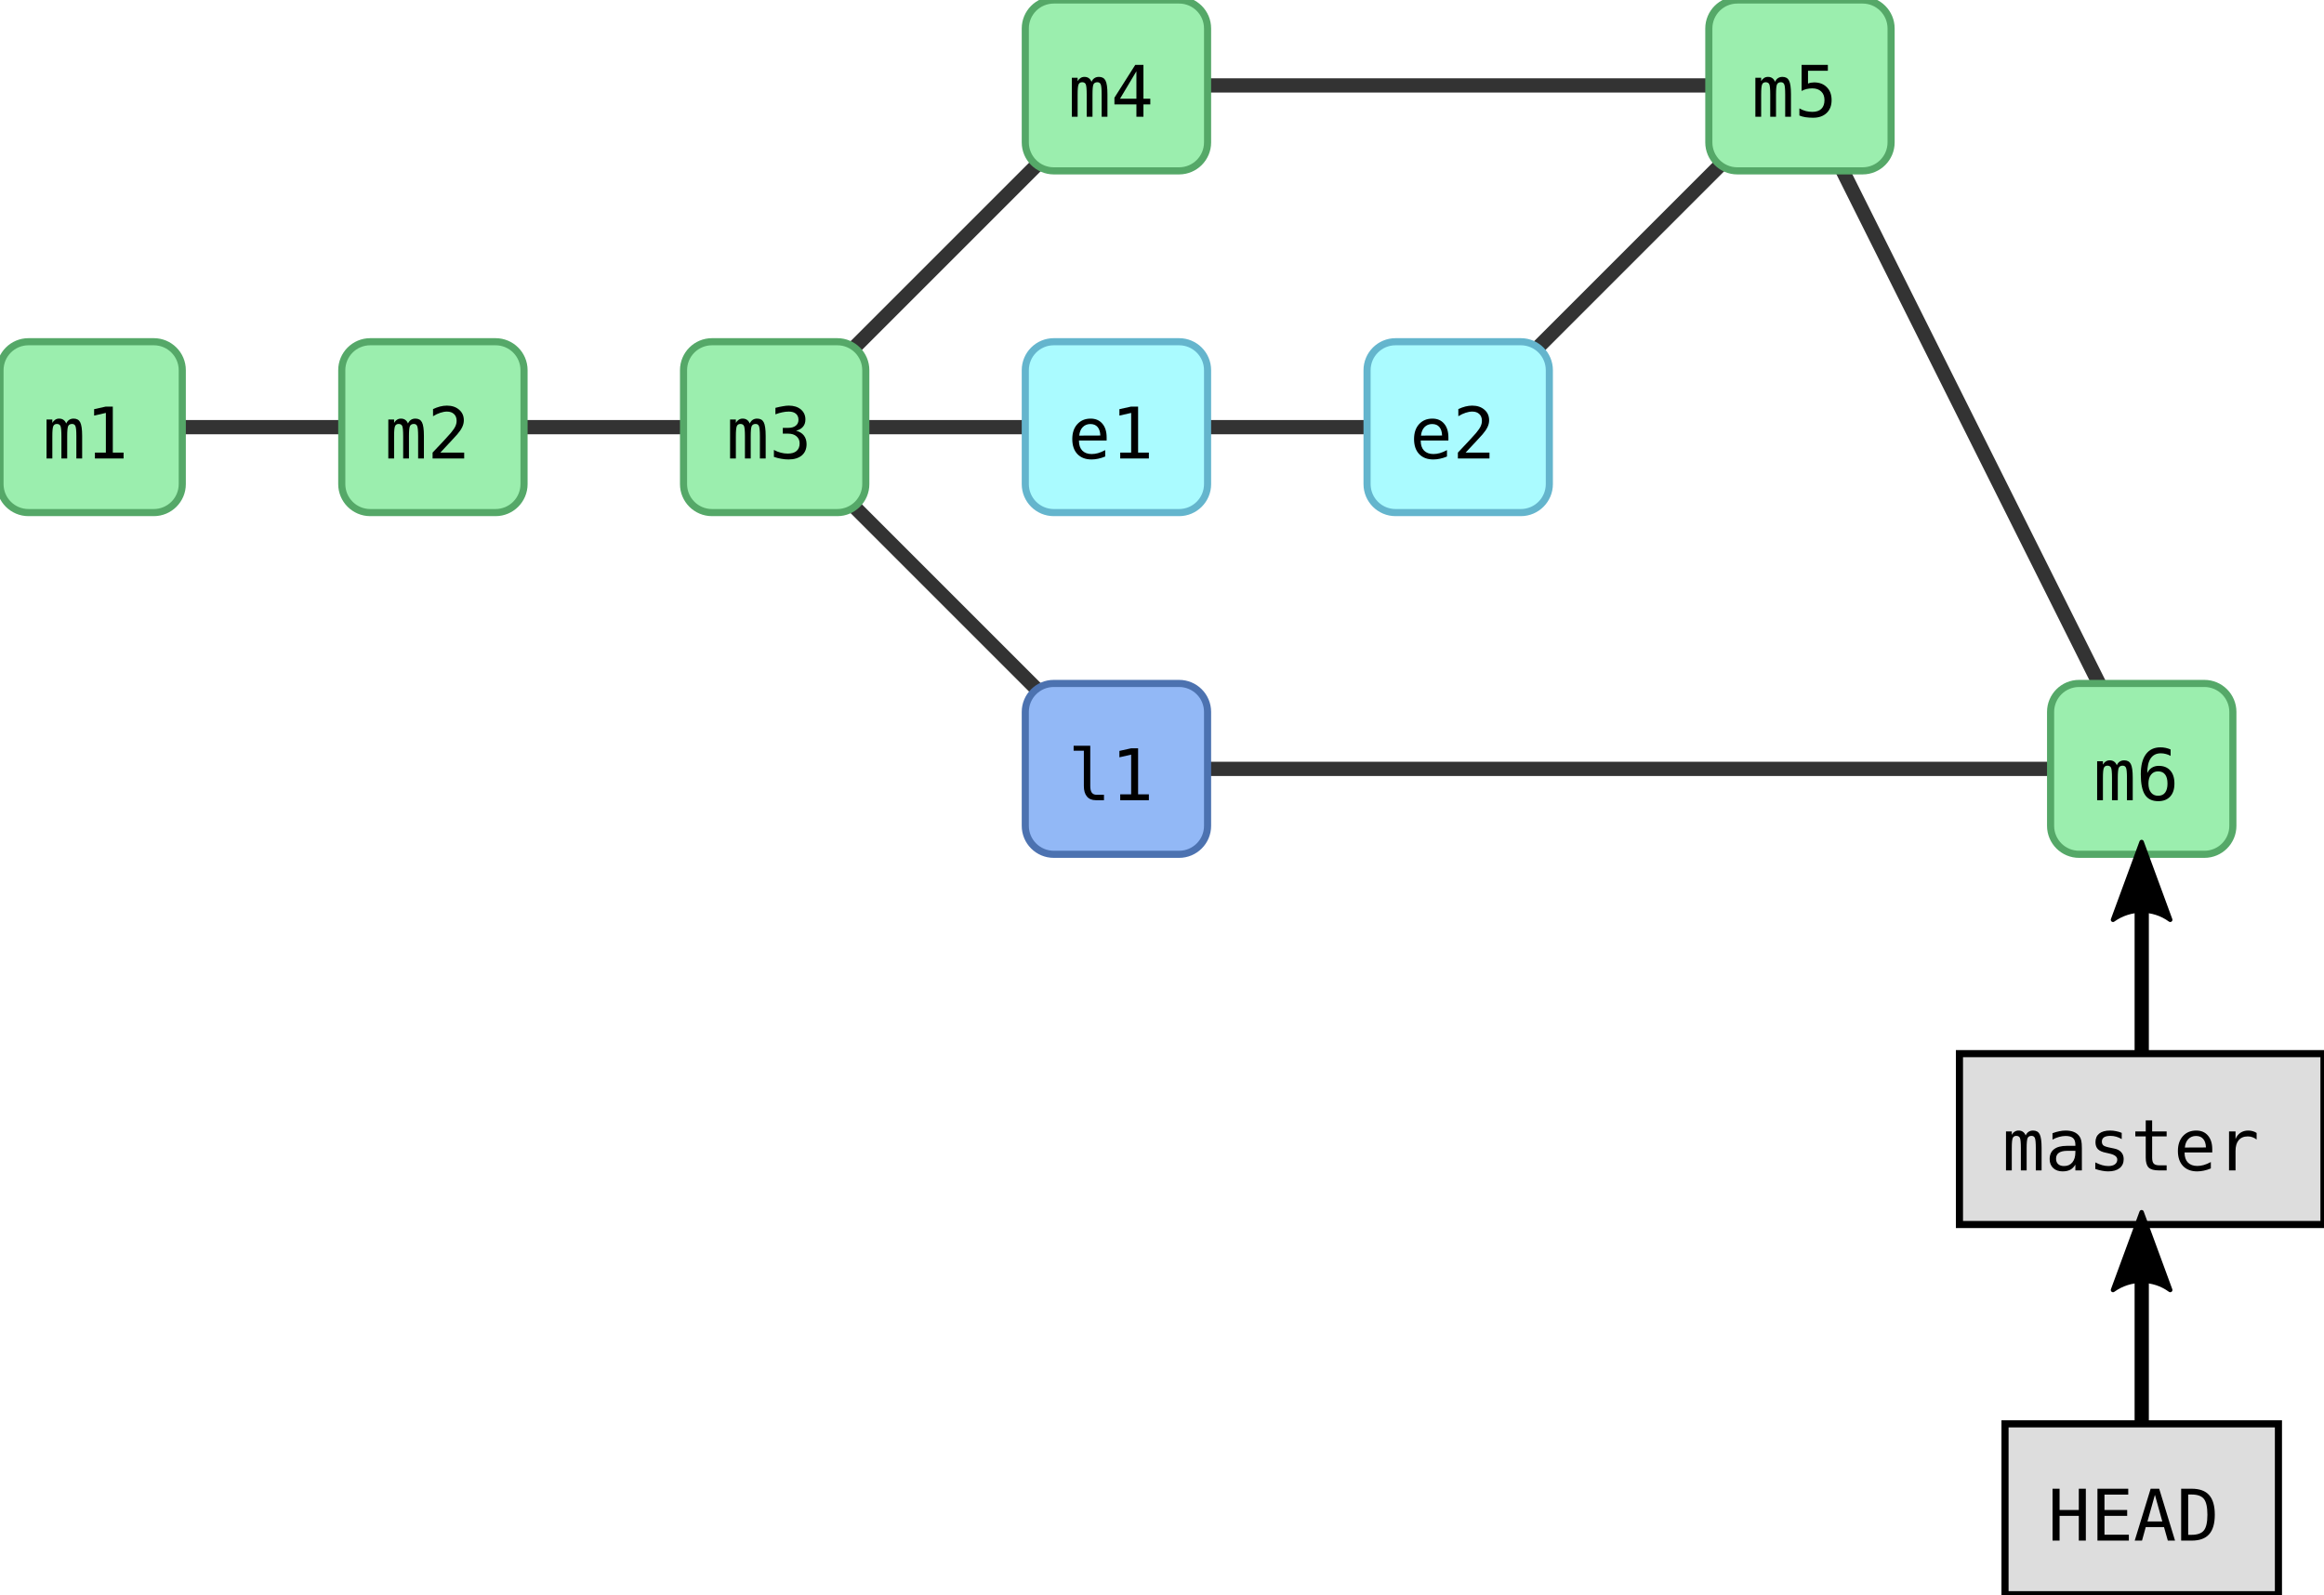
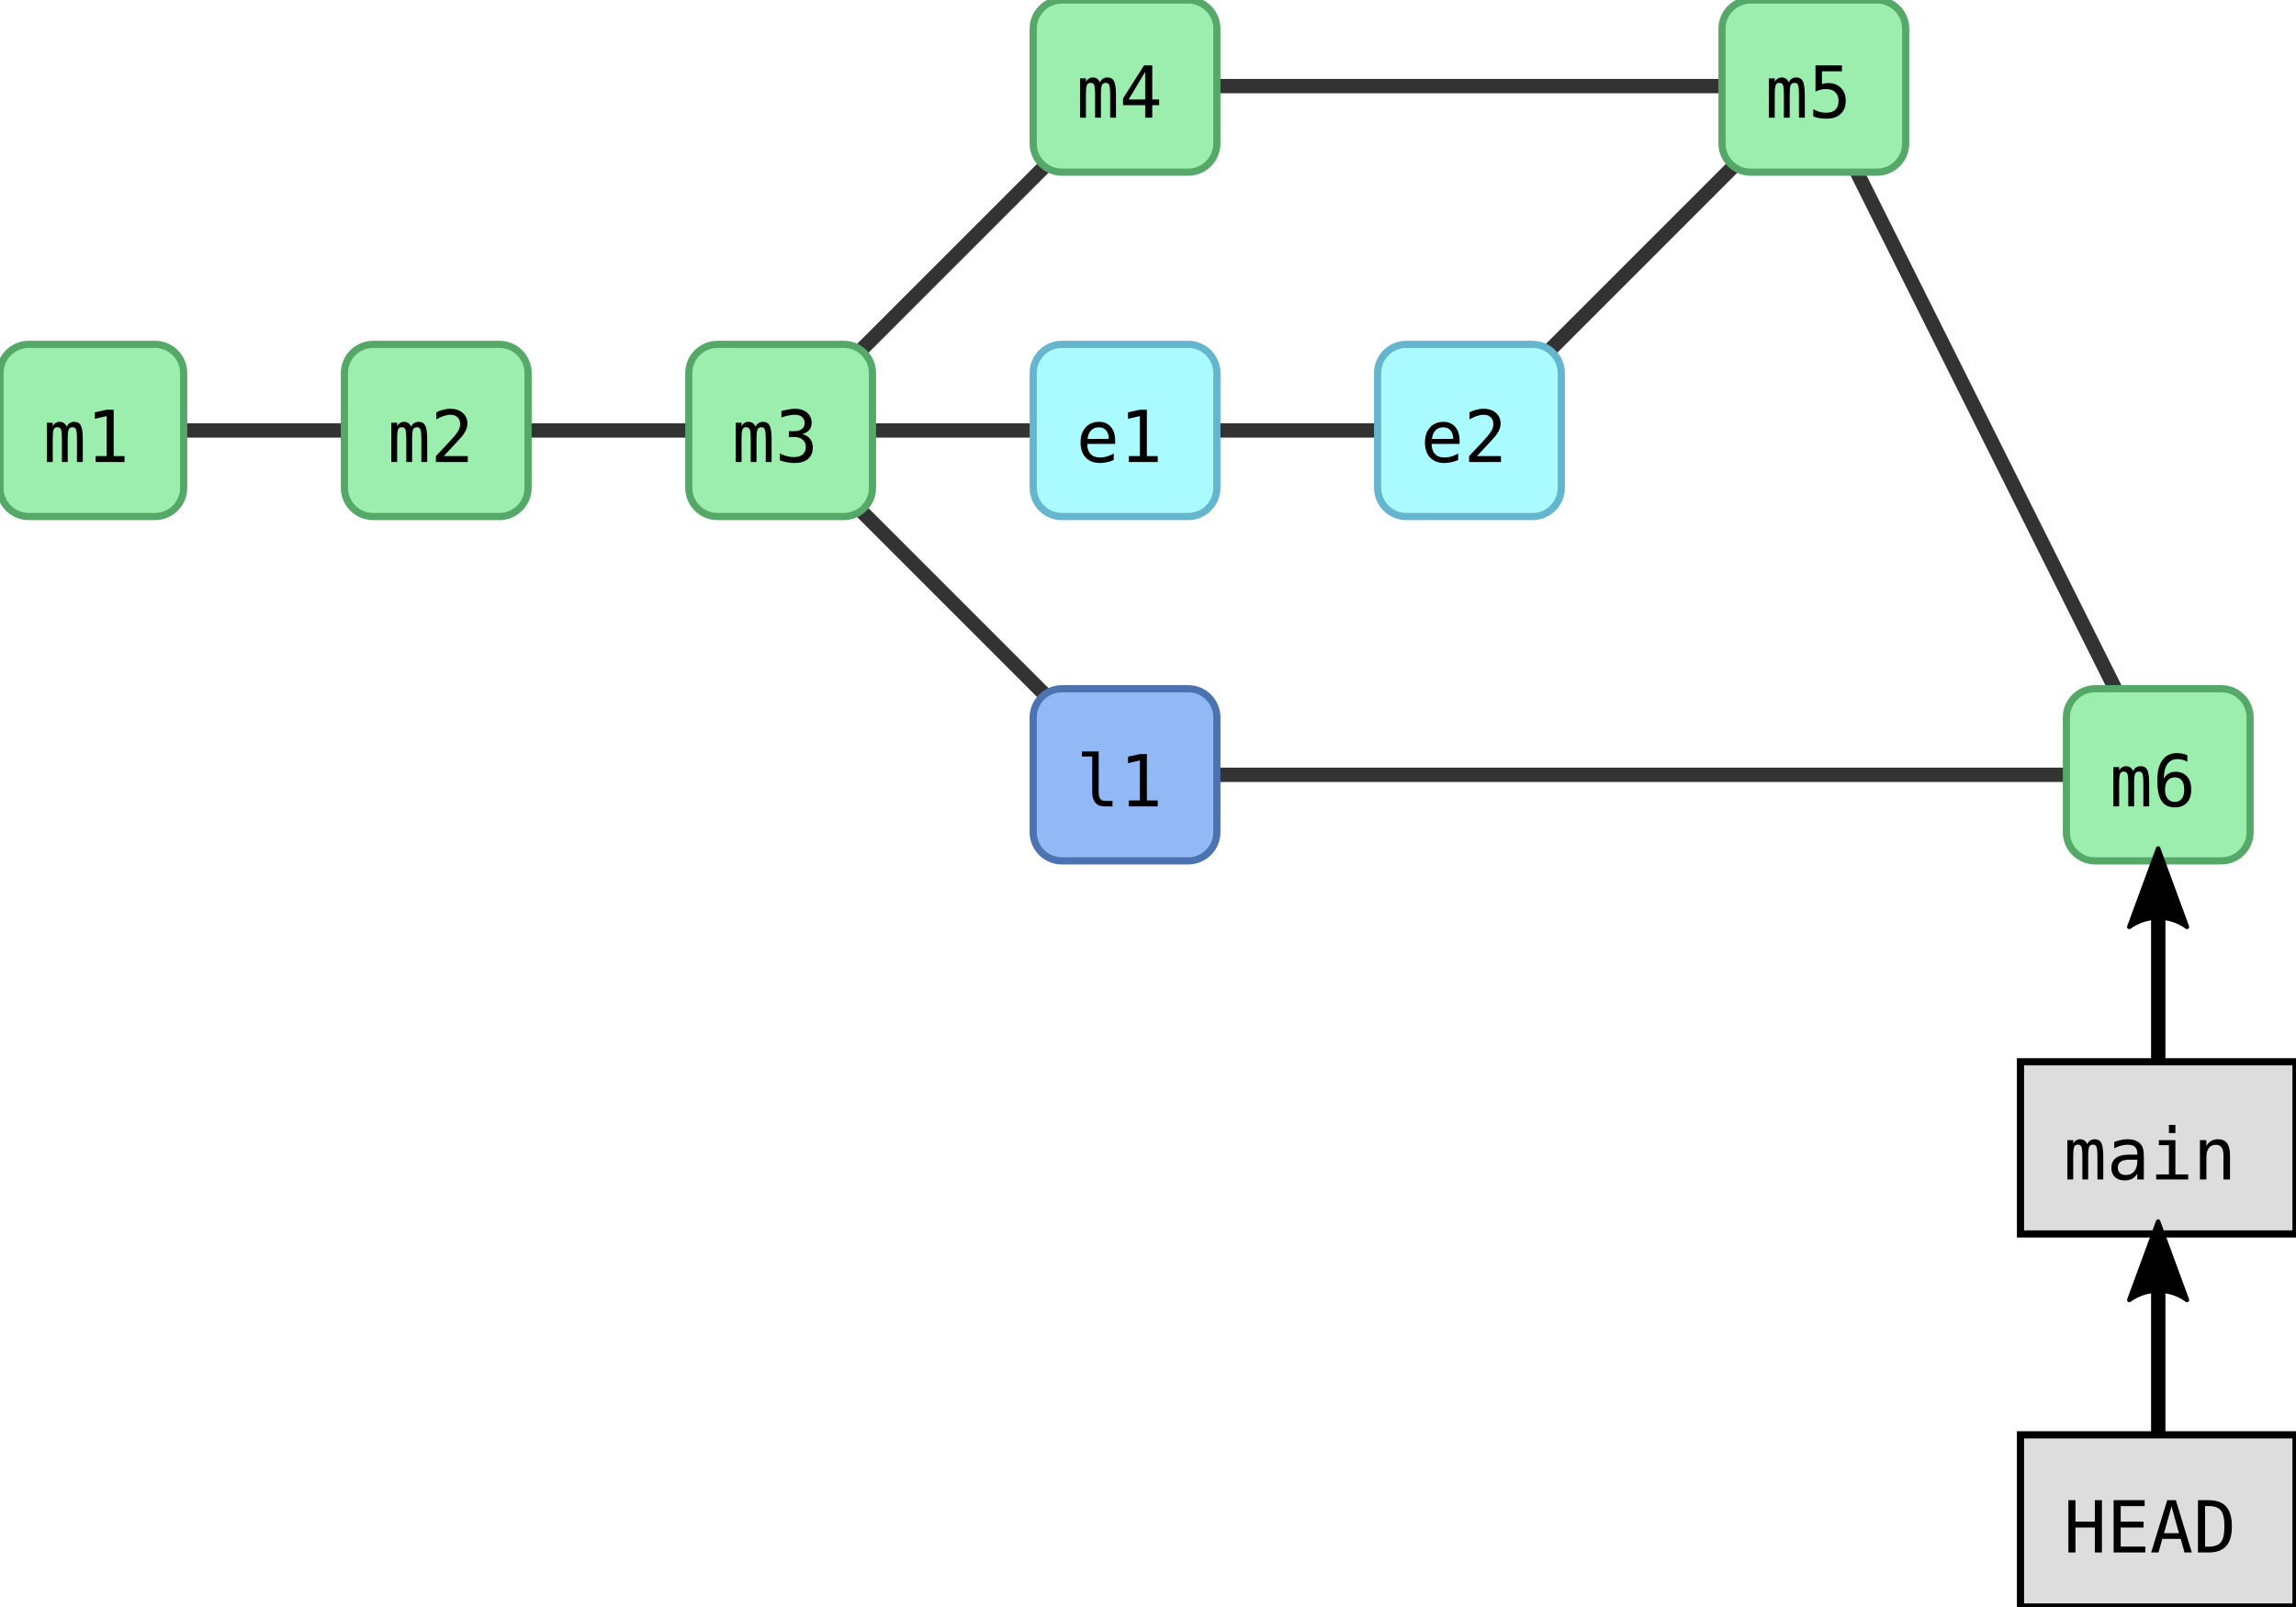
- <svg xmlns="http://www.w3.org/2000/svg" width="408.0" height="280.0" id="svg2" version="1.1">
+ <svg xmlns="http://www.w3.org/2000/svg" width="400.0" height="280.0" id="svg2" version="1.1">
  <defs id="defs4">
    <marker orient="auto" refY="0.0" refX="0.0" id="fullmarker" style="overflow:visible;">
      <path style="opacity:1.0;fill:#000000;stroke:#000000;fill-rule:evenodd;stroke-width:0.625;stroke-linejoin:round;" d="M 8.719,4.034 L -2.207,0.016 L 8.719,-4.002 C 6.973,-1.63 6.983,1.616 8.719,4.034 z " transform="scale(0.5) rotate(180) translate(0,0)" />
    </marker>
    <marker orient="auto" refY="0.0" refX="0.0" id="ghostmarker" style="overflow:visible;">
      <path style="opacity:0.2;fill:#000000;stroke:#000000;fill-rule:evenodd;stroke-width:0.625;stroke-linejoin:round;" d="M 8.719,4.034 L -2.207,0.016 L 8.719,-4.002 C 6.973,-1.63 6.983,1.616 8.719,4.034 z " transform="scale(0.5) rotate(180) translate(0,0)" />
    </marker>
  </defs>
  <g transform="translate(-0.0,60.0) rotate(0)" id="layer1">
    <line x1="196.0" y1="-45.0" x2="316.0" y2="-45.0" style="stroke:#000000;                         stroke-width:2.5;                         stroke-opacity:0.8" />
    <line x1="316.0" y1="-45.0" x2="376.0" y2="75.0" style="stroke:#000000;                         stroke-width:2.5;                         stroke-opacity:0.8" />
    <line x1="196.0" y1="75.0" x2="376.0" y2="75.0" style="stroke:#000000;                         stroke-width:2.5;                         stroke-opacity:0.8" />
    <line x1="256.0" y1="15.0" x2="316.0" y2="-45.0" style="stroke:#000000;                         stroke-width:2.5;                         stroke-opacity:0.8" />
    <line x1="76.0" y1="15.0" x2="136.0" y2="15.0" style="stroke:#000000;                         stroke-width:2.5;                         stroke-opacity:0.8" />
    <line x1="136.0" y1="15.0" x2="196.0" y2="15.0" style="stroke:#000000;                         stroke-width:2.5;                         stroke-opacity:0.8" />
    <line x1="136.0" y1="15.0" x2="196.0" y2="-45.0" style="stroke:#000000;                         stroke-width:2.5;                         stroke-opacity:0.8" />
    <line x1="136.0" y1="15.0" x2="196.0" y2="75.0" style="stroke:#000000;                         stroke-width:2.5;                         stroke-opacity:0.8" />
    <line x1="196.0" y1="15.0" x2="256.0" y2="15.0" style="stroke:#000000;                         stroke-width:2.5;                         stroke-opacity:0.8" />
    <line x1="16.0" y1="15.0" x2="76.0" y2="15.0" style="stroke:#000000;                         stroke-width:2.5;                         stroke-opacity:0.8" />
    <rect style="fill:#9beeae;                         stroke:#55A868;                         stroke-width:1.25;                         stroke-miterlimit:4;                         stroke-opacity:1.0;                         stroke-dasharray:none" width="32.0" height="30.0" x="180.0" y="-60.0" ry="5.0" />
    <text style="font-size:12.5px;                         font-style:normal;                         font-weight:normal;                         line-height:125%%;                         letter-spacing:0px;                         word-spacing:0px;                         fill:#000000;                         fill-opacity:1.0;                         stroke:none;                         font-family:DejaVu Sans Mono" x="187.5" y="-39.5">m4</text>
    <rect style="fill:#9beeae;                         stroke:#55A868;                         stroke-width:1.25;                         stroke-miterlimit:4;                         stroke-opacity:1.0;                         stroke-dasharray:none" width="32.0" height="30.0" x="300.0" y="-60.0" ry="5.0" />
    <text style="font-size:12.5px;                         font-style:normal;                         font-weight:normal;                         line-height:125%%;                         letter-spacing:0px;                         word-spacing:0px;                         fill:#000000;                         fill-opacity:1.0;                         stroke:none;                         font-family:DejaVu Sans Mono" x="307.5" y="-39.5">m5</text>
    <rect style="fill:#92b8f6;                         stroke:#4C72B0;                         stroke-width:1.25;                         stroke-miterlimit:4;                         stroke-opacity:1.0;                         stroke-dasharray:none" width="32.0" height="30.0" x="180.0" y="60.0" ry="5.0" />
    <text style="font-size:12.5px;                         font-style:normal;                         font-weight:normal;                         line-height:125%%;                         letter-spacing:0px;                         word-spacing:0px;                         fill:#000000;                         fill-opacity:1.0;                         stroke:none;                         font-family:DejaVu Sans Mono" x="187.5" y="80.5">l1</text>
    <rect style="fill:#9beeae;                         stroke:#55A868;                         stroke-width:1.25;                         stroke-miterlimit:4;                         stroke-opacity:1.0;                         stroke-dasharray:none" width="32.0" height="30.0" x="360.0" y="60.0" ry="5.0" />
    <text style="font-size:12.5px;                         font-style:normal;                         font-weight:normal;                         line-height:125%%;                         letter-spacing:0px;                         word-spacing:0px;                         fill:#000000;                         fill-opacity:1.0;                         stroke:none;                         font-family:DejaVu Sans Mono" x="367.5" y="80.5">m6</text>
    <rect style="fill:#aafbff;                         stroke:#64B5CD;                         stroke-width:1.25;                         stroke-miterlimit:4;                         stroke-opacity:1.0;                         stroke-dasharray:none" width="32.0" height="30.0" x="240.0" y="0.0" ry="5.0" />
    <text style="font-size:12.5px;                         font-style:normal;                         font-weight:normal;                         line-height:125%%;                         letter-spacing:0px;                         word-spacing:0px;                         fill:#000000;                         fill-opacity:1.0;                         stroke:none;                         font-family:DejaVu Sans Mono" x="247.5" y="20.5">e2</text>
    <rect style="fill:#9beeae;                         stroke:#55A868;                         stroke-width:1.25;                         stroke-miterlimit:4;                         stroke-opacity:1.0;                         stroke-dasharray:none" width="32.0" height="30.0" x="60.0" y="0.0" ry="5.0" />
    <text style="font-size:12.5px;                         font-style:normal;                         font-weight:normal;                         line-height:125%%;                         letter-spacing:0px;                         word-spacing:0px;                         fill:#000000;                         fill-opacity:1.0;                         stroke:none;                         font-family:DejaVu Sans Mono" x="67.5" y="20.5">m2</text>
    <rect style="fill:#9beeae;                         stroke:#55A868;                         stroke-width:1.25;                         stroke-miterlimit:4;                         stroke-opacity:1.0;                         stroke-dasharray:none" width="32.0" height="30.0" x="120.0" y="0.0" ry="5.0" />
    <text style="font-size:12.5px;                         font-style:normal;                         font-weight:normal;                         line-height:125%%;                         letter-spacing:0px;                         word-spacing:0px;                         fill:#000000;                         fill-opacity:1.0;                         stroke:none;                         font-family:DejaVu Sans Mono" x="127.5" y="20.5">m3</text>
    <rect style="fill:#aafbff;                         stroke:#64B5CD;                         stroke-width:1.25;                         stroke-miterlimit:4;                         stroke-opacity:1.0;                         stroke-dasharray:none" width="32.0" height="30.0" x="180.0" y="0.0" ry="5.0" />
    <text style="font-size:12.5px;                         font-style:normal;                         font-weight:normal;                         line-height:125%%;                         letter-spacing:0px;                         word-spacing:0px;                         fill:#000000;                         fill-opacity:1.0;                         stroke:none;                         font-family:DejaVu Sans Mono" x="187.5" y="20.5">e1</text>
    <rect style="fill:#9beeae;                         stroke:#55A868;                         stroke-width:1.25;                         stroke-miterlimit:4;                         stroke-opacity:1.0;                         stroke-dasharray:none" width="32.0" height="30.0" x="0.0" y="0.0" ry="5.0" />
    <text style="font-size:12.5px;                         font-style:normal;                         font-weight:normal;                         line-height:125%%;                         letter-spacing:0px;                         word-spacing:0px;                         fill:#000000;                         fill-opacity:1.0;                         stroke:none;                         font-family:DejaVu Sans Mono" x="7.5" y="20.5">m1</text>
    <path style="fill:none;                  stroke:#000000;                  stroke-width:2.5;                  stroke-linecap:butt;                  stroke-linejoin:miter;                  stroke-opacity:1.0;                  marker-end:url(#fullmarker);                  stroke-miterlimit:4;                  stroke-dasharray:none" d="M 376.0,140.0 376.0,90.6" />
-     <rect style="fill:#dddddd;                         stroke:#000000;                         stroke-width:1.25;                         stroke-miterlimit:4;                         stroke-opacity:1.0;                         stroke-dasharray:none" width="64.0" height="30.0" x="344.0" y="125.0" ry="0.0" />
-     <text style="font-size:12.5px;                         font-style:normal;                         font-weight:normal;                         line-height:125%%;                         letter-spacing:0px;                         word-spacing:0px;                         fill:#000000;                         fill-opacity:1.0;                         stroke:none;                         font-family:DejaVu Sans Mono" x="351.5" y="145.5">master</text>
+     <rect style="fill:#dddddd;                         stroke:#000000;                         stroke-width:1.25;                         stroke-miterlimit:4;                         stroke-opacity:1.0;                         stroke-dasharray:none" width="48.0" height="30.0" x="352.0" y="125.0" ry="0.0" />
+     <text style="font-size:12.5px;                         font-style:normal;                         font-weight:normal;                         line-height:125%%;                         letter-spacing:0px;                         word-spacing:0px;                         fill:#000000;                         fill-opacity:1.0;                         stroke:none;                         font-family:DejaVu Sans Mono" x="359.5" y="145.5">main</text>
    <path style="fill:none;                  stroke:#000000;                  stroke-width:2.5;                  stroke-linecap:butt;                  stroke-linejoin:miter;                  stroke-opacity:1.0;                  marker-end:url(#fullmarker);                  stroke-miterlimit:4;                  stroke-dasharray:none" d="M 376.0,205.0 376.0,155.6" />
    <rect style="fill:#dddddd;                         stroke:#000000;                         stroke-width:1.25;                         stroke-miterlimit:4;                         stroke-opacity:1.0;                         stroke-dasharray:none" width="48.0" height="30.0" x="352.0" y="190.0" ry="0.0" />
    <text style="font-size:12.5px;                         font-style:normal;                         font-weight:normal;                         line-height:125%%;                         letter-spacing:0px;                         word-spacing:0px;                         fill:#000000;                         fill-opacity:1.0;                         stroke:none;                         font-family:DejaVu Sans Mono" x="359.5" y="210.5">HEAD</text>
  </g>
</svg>
